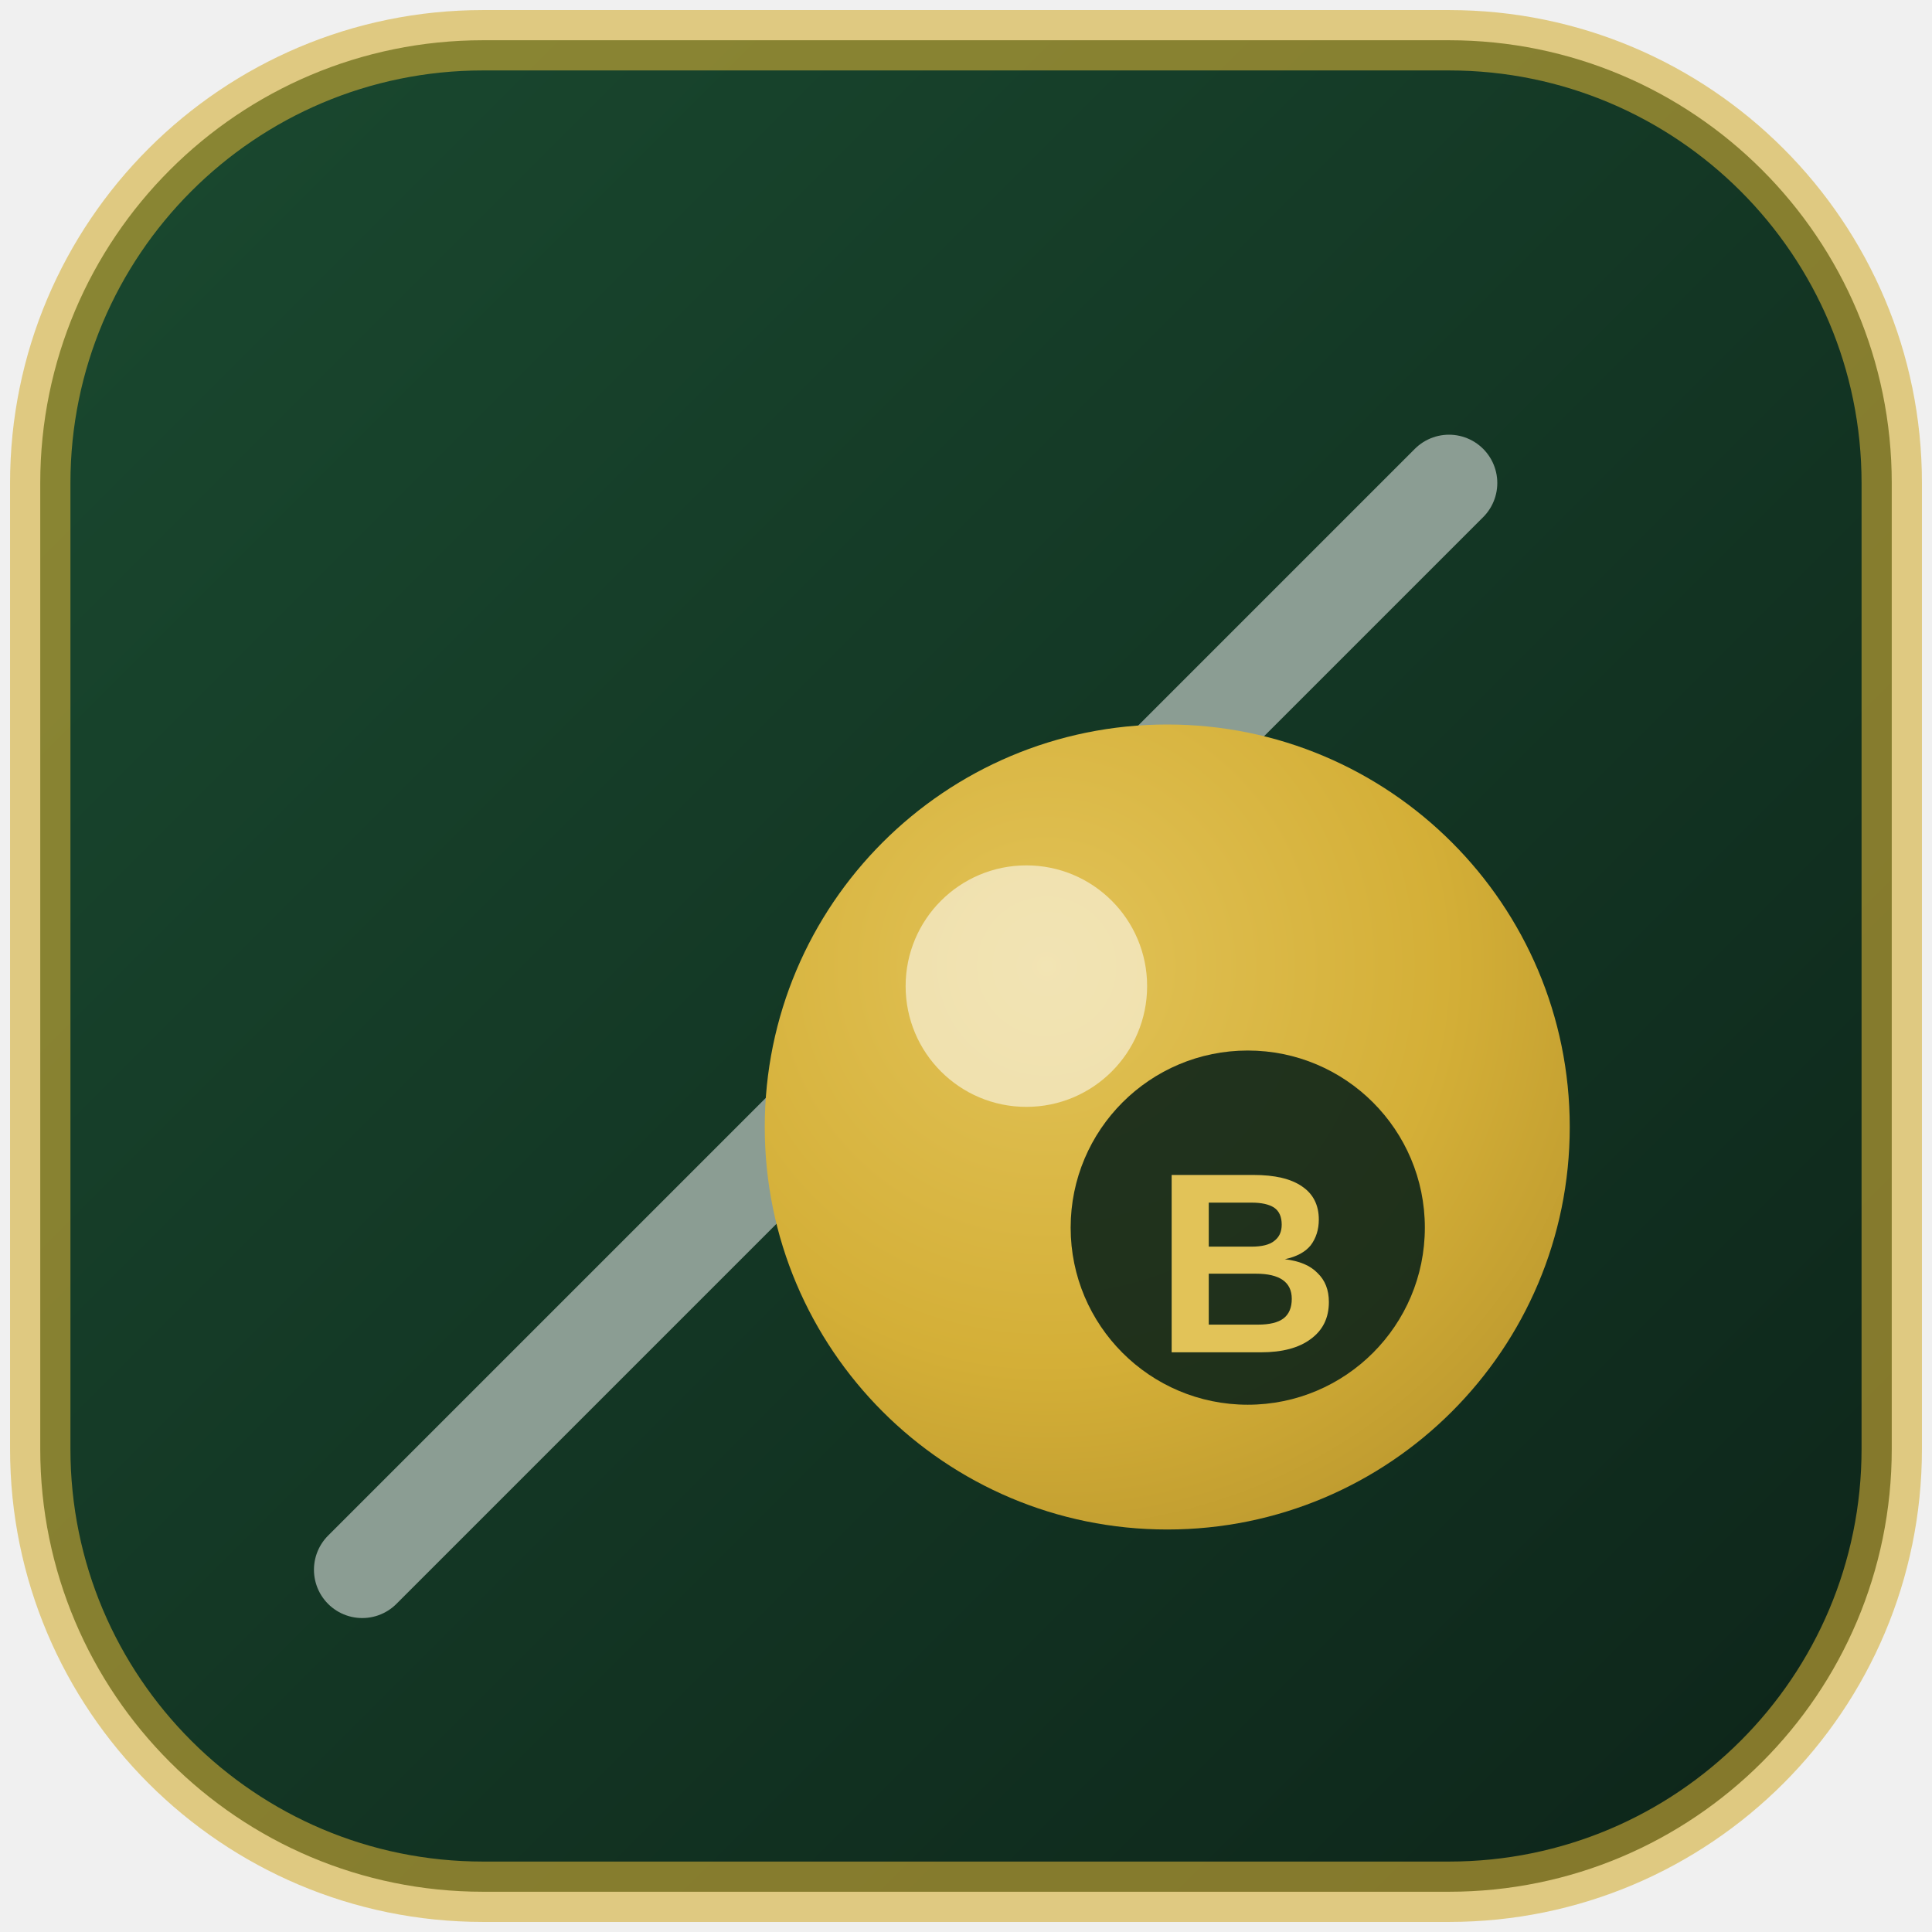
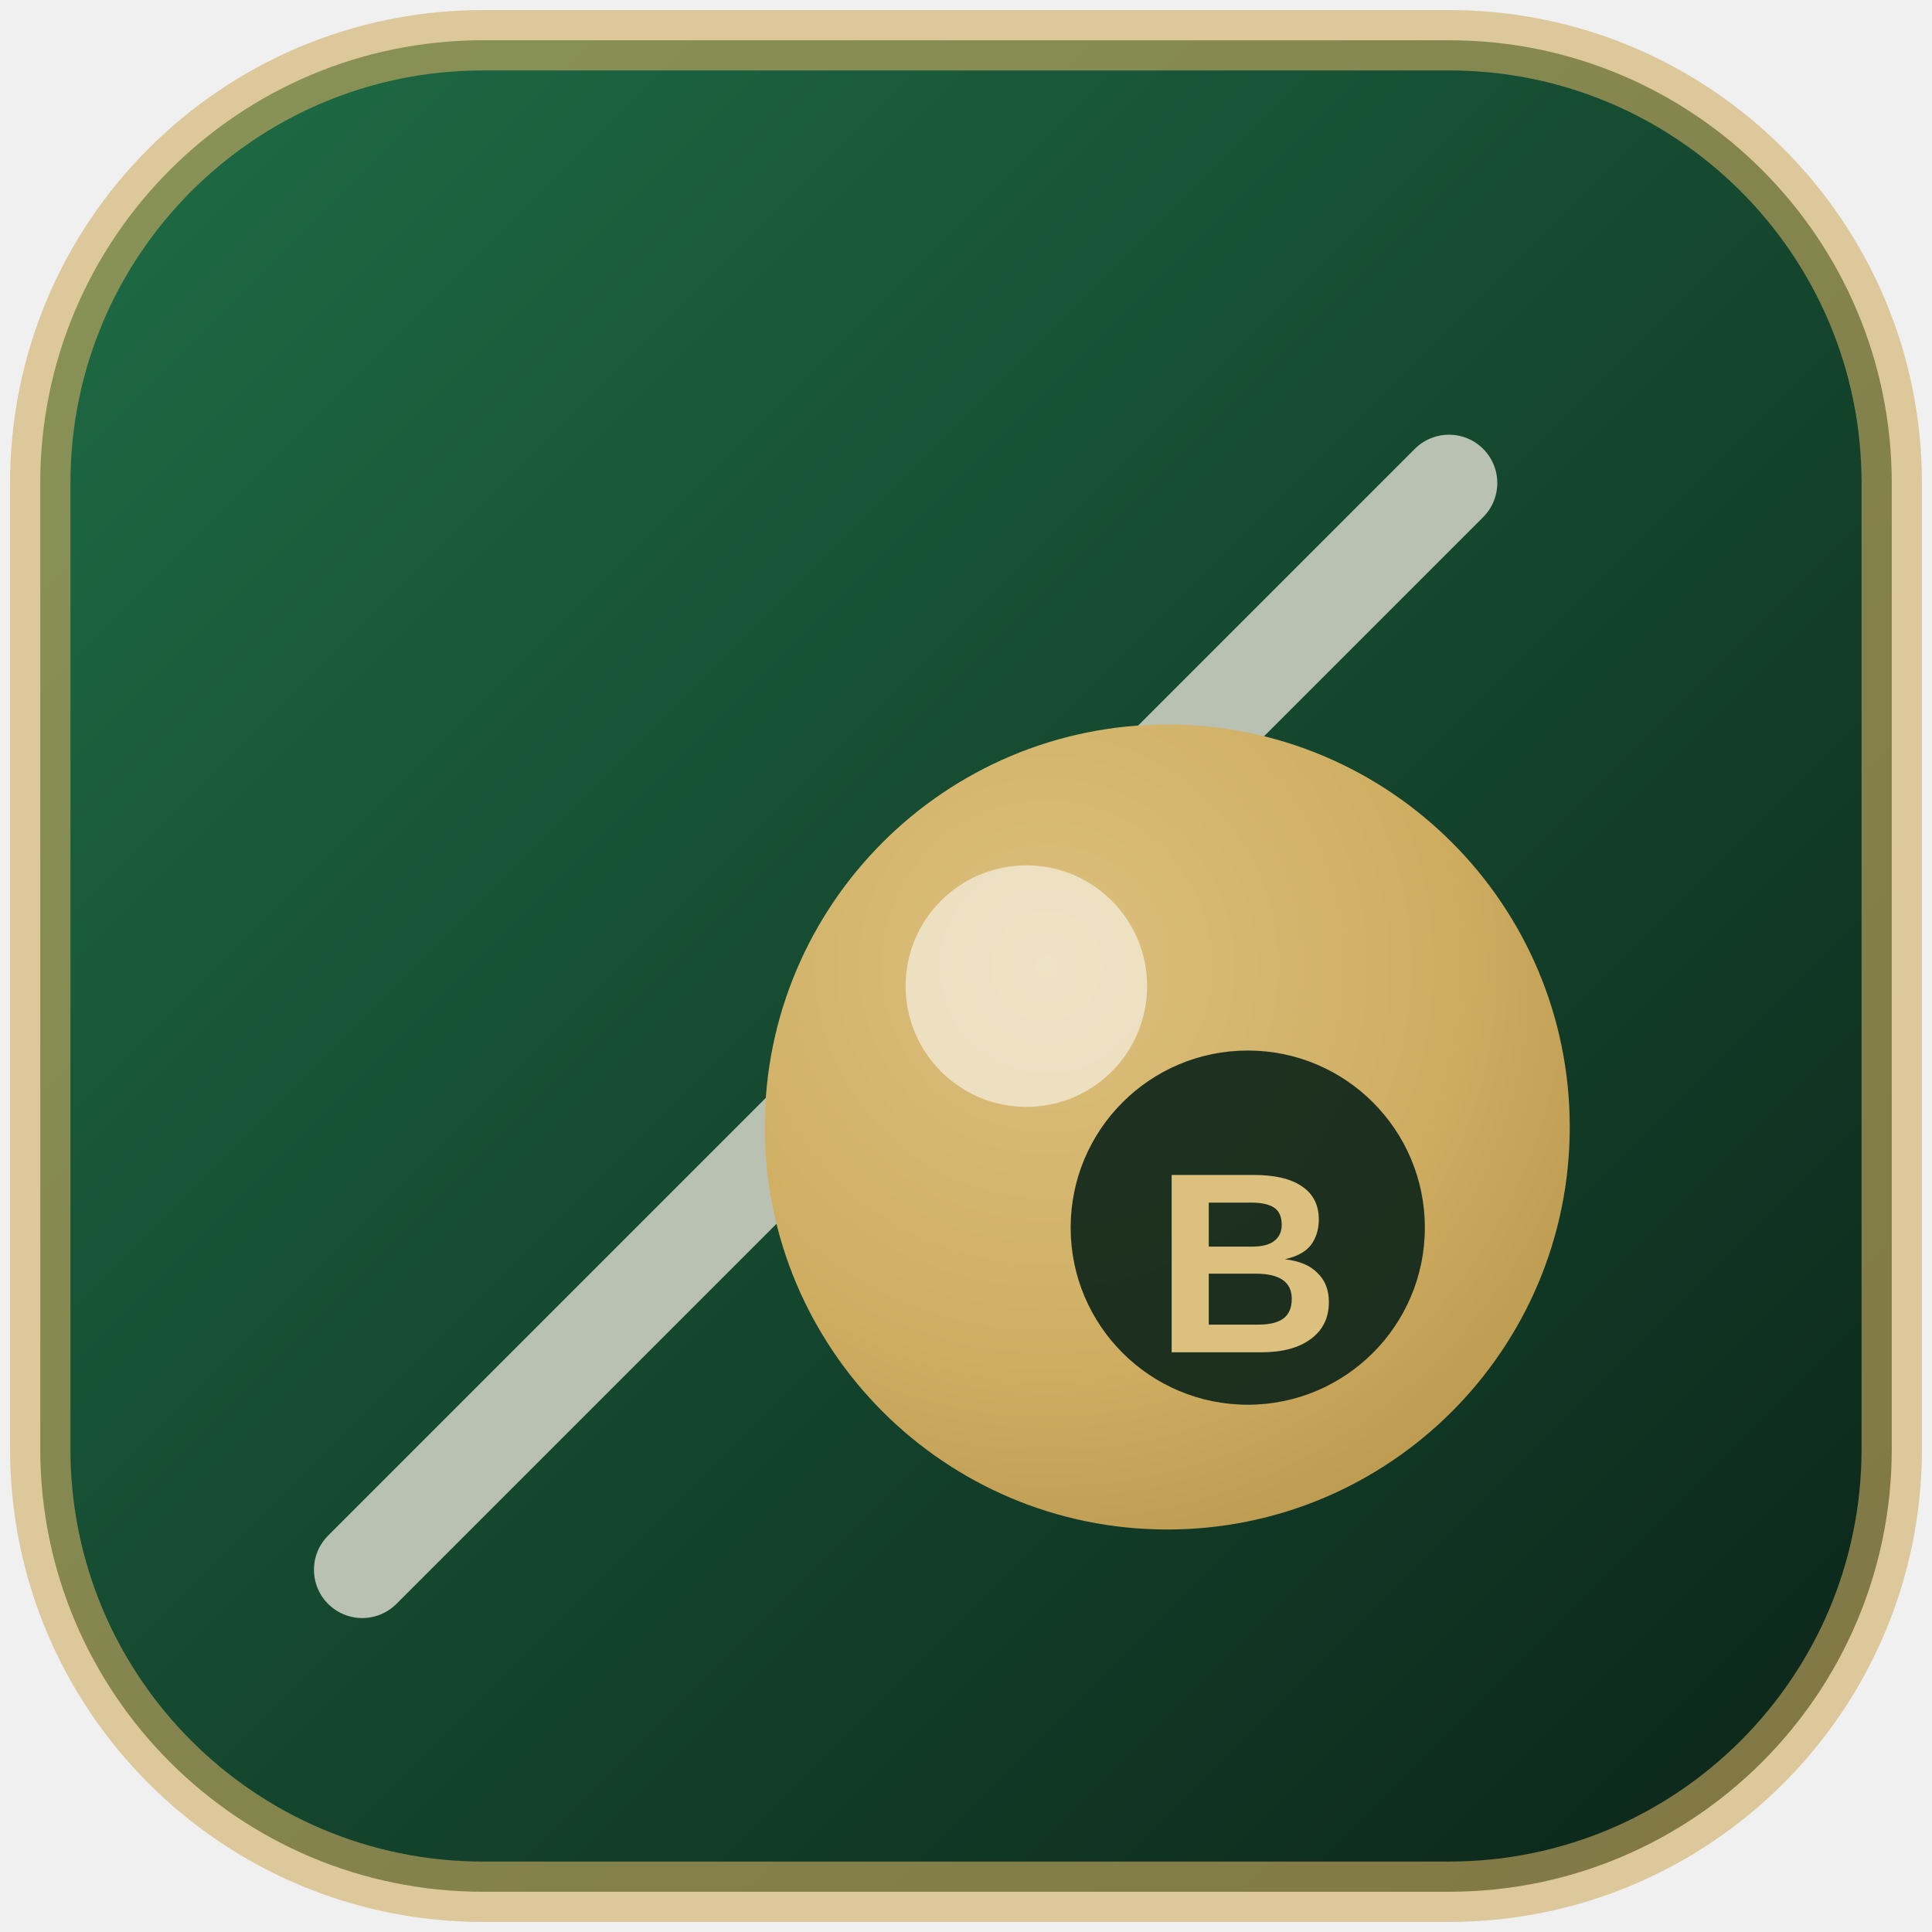
<svg xmlns="http://www.w3.org/2000/svg" width="48" height="48" viewBox="0 0 48 48" role="img" aria-label="Billiard Club">
  <defs>
    <linearGradient id="felt" x1="0" y1="0" x2="1" y2="1">
-       <stop offset="0" stop-color="#1a4a30" />
-       <stop offset="1" stop-color="#0d2419" />
+       <stop offset="0" stop-color="#1f6e47" />
+       <stop offset="1" stop-color="#0b2318" />
    </linearGradient>
    <radialGradient id="ball" cx="0.35" cy="0.3" r="0.9">
-       <stop offset="0" stop-color="#e2c358" />
-       <stop offset="0.55" stop-color="#d4af37" />
-       <stop offset="1" stop-color="#b5922c" />
+       <stop offset="0" stop-color="#dcc07e" />
+       <stop offset="0.55" stop-color="#cfae62" />
+       <stop offset="1" stop-color="#b3924a" />
    </radialGradient>
  </defs>
  <rect x="1" y="1" width="46" height="46" rx="11" fill="url(#felt)" />
-   <rect x="1" y="1" width="46" height="46" rx="11" fill="none" stroke="#d4af37" stroke-opacity="0.6" stroke-width="1.5" />
-   <line x1="9" y1="39" x2="36" y2="12" stroke="#b3bfb8" stroke-opacity="0.75" stroke-width="2.4" stroke-linecap="round" />
+   <rect x="1" y="1" width="46" height="46" rx="11" fill="none" stroke="#cfae62" stroke-opacity="0.6" stroke-width="1.5" />
+   <line x1="9" y1="39" x2="36" y2="12" stroke="#efe9dd" stroke-opacity="0.75" stroke-width="2.4" stroke-linecap="round" />
  <circle cx="29" cy="28" r="10" fill="url(#ball)" />
  <circle cx="25.5" cy="24.5" r="3" fill="#ffffff" fill-opacity="0.55" />
-   <circle cx="31" cy="30.5" r="4.4" fill="#0d2419" fill-opacity="0.9" />
-   <text x="31" y="33.6" text-anchor="middle" font-family="Arial, sans-serif" font-size="6.4" font-weight="700" fill="#e2c358">B</text>
+   <circle cx="31" cy="30.5" r="4.4" fill="#0b2318" fill-opacity="0.9" />
+   <text x="31" y="33.6" text-anchor="middle" font-family="Arial, sans-serif" font-size="6.4" font-weight="700" fill="#dcc07e">B</text>
</svg>
